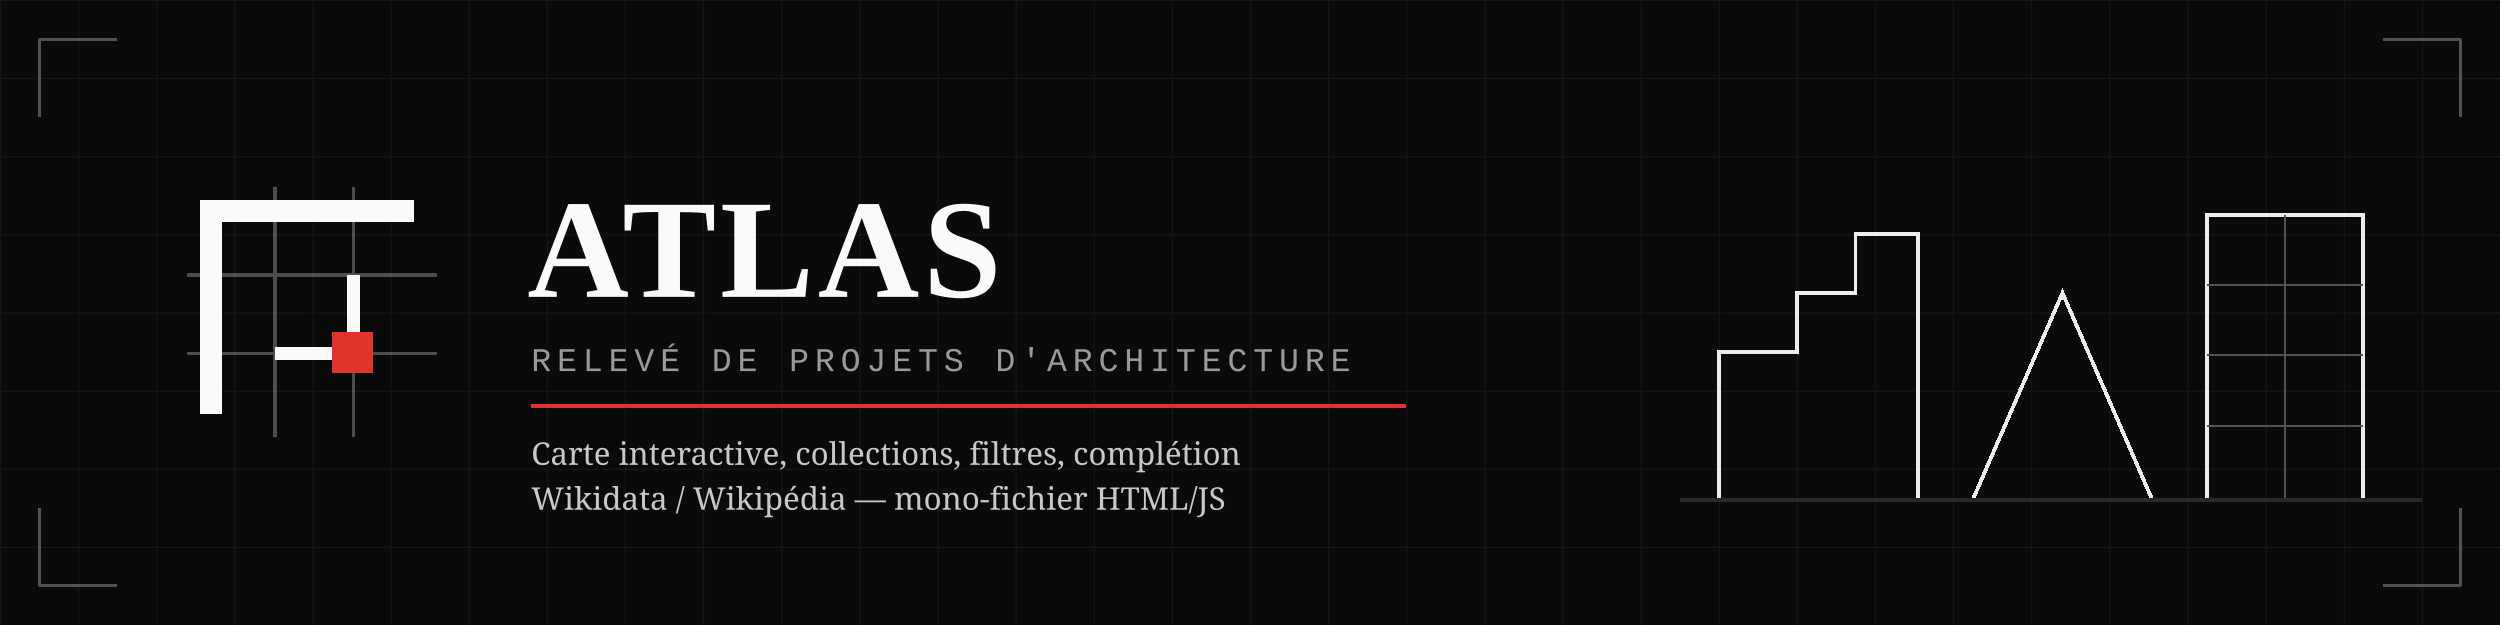
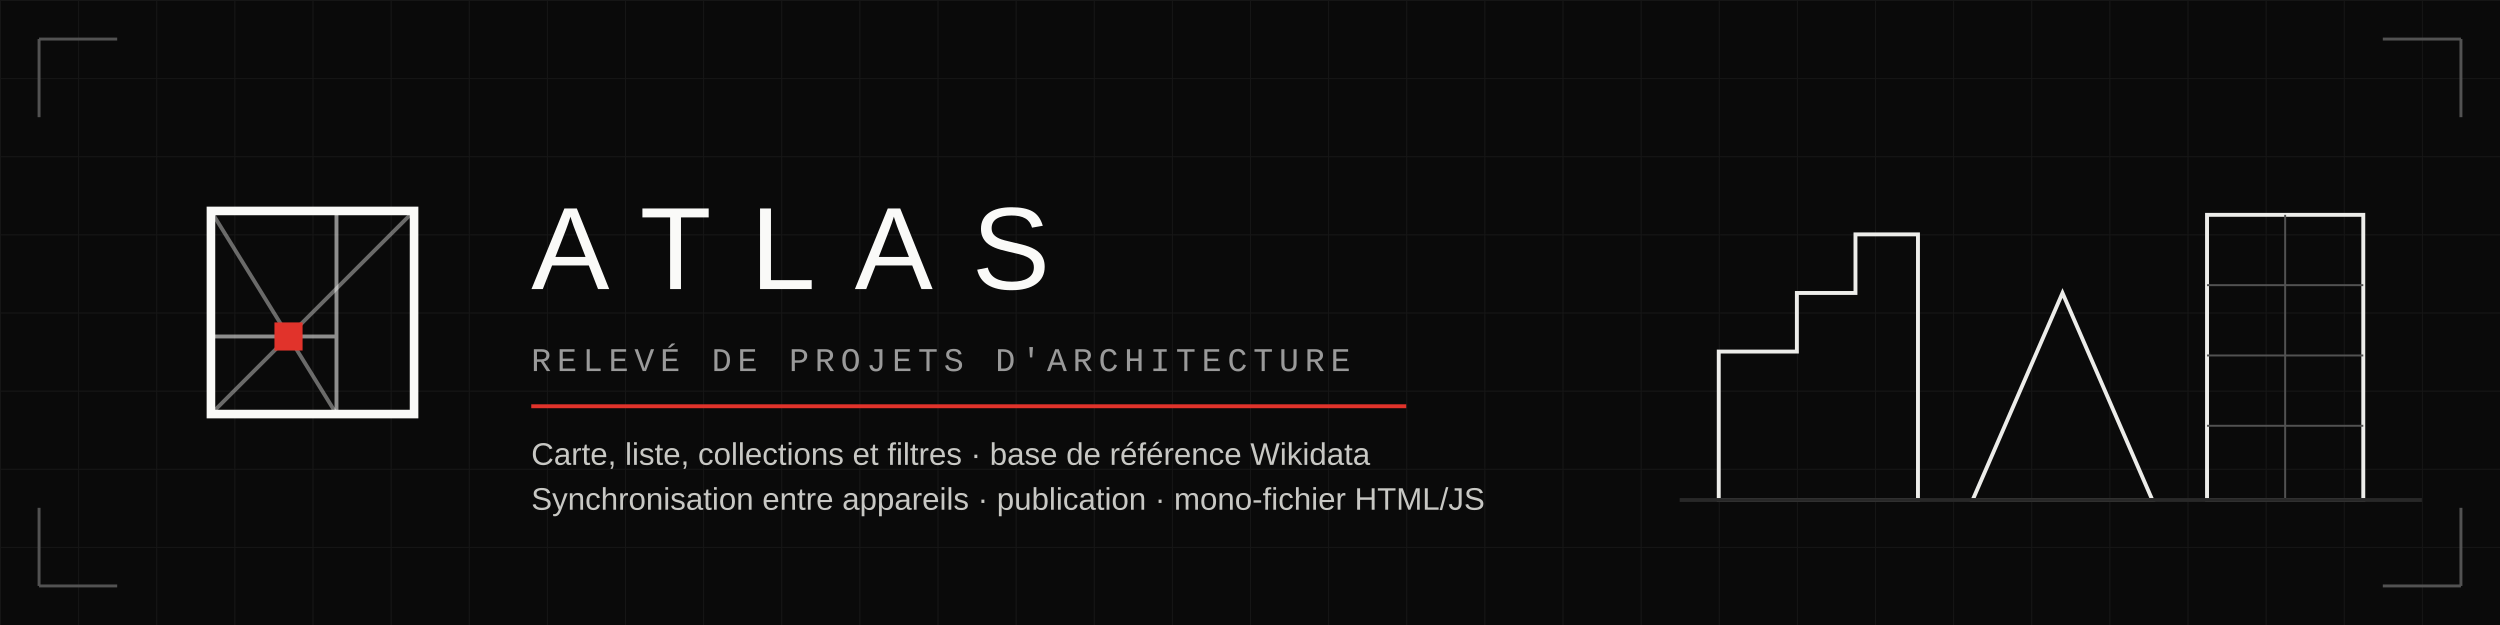
- <svg xmlns="http://www.w3.org/2000/svg" viewBox="0 0 1280 320" shape-rendering="crispEdges">
+ <svg xmlns="http://www.w3.org/2000/svg" viewBox="0 0 1280 320">
  <defs>
    <pattern id="grid" width="40" height="40" patternUnits="userSpaceOnUse">
      <path d="M40 0H0V40" fill="none" stroke="#FFFFFF" stroke-width="1" />
    </pattern>
  </defs>
  <rect width="1280" height="320" fill="#0A0A0A" />
  <rect width="1280" height="320" fill="url(#grid)" opacity="0.05" />
  <g stroke="#525252" stroke-width="1.5">
    <path d="M20 20H60M20 20V60" fill="none" />
    <path d="M1260 20H1220M1260 20V60" fill="none" />
    <path d="M20 300H60M20 300V260" fill="none" />
    <path d="M1260 300H1220M1260 300V260" fill="none" />
  </g>
-   <g transform="translate(96,96)">
-     <g stroke="#FAFAF8" stroke-width="2" opacity="0.28">
-       <line x1="45" y1="0" x2="45" y2="128" />
-       <line x1="85" y1="0" x2="85" y2="128" />
-       <line x1="0" y1="45" x2="128" y2="45" />
-       <line x1="0" y1="85" x2="128" y2="85" />
+   <g transform="translate(96,96) scale(4)">
+     <g fill="none" stroke="#FAFAF8" stroke-linecap="square">
+       <path d="M19.069 3V29M3 19.069H19.069" stroke-width="0.5" opacity="0.55" />
+       <path d="M3 29L29 3M3 3L19.069 29" stroke-width="0.5" opacity="0.4" />
+       <rect x="3" y="3" width="26" height="26" stroke-width="1.1" />
    </g>
-     <path d="M12 116 V12 H116" fill="none" stroke="#FAFAF8" stroke-width="11" />
-     <path d="M45 85 H85 V45" fill="none" stroke="#FAFAF8" stroke-width="7" />
-     <rect x="74" y="74" width="21" height="21" fill="#E1332B" />
+     <rect x="11.131" y="17.269" width="3.6" height="3.6" fill="#E1332B" />
  </g>
-   <text x="270" y="152" font-family="Georgia, 'Times New Roman', serif" font-size="72" fill="#FAFAF8" font-weight="700" letter-spacing="2">ATLAS</text>
+   <text x="272" y="148" font-family="IBM Plex Sans, Helvetica Neue, Arial, sans-serif" font-size="60" fill="#FAFAF8" font-weight="500" letter-spacing="20">ATLAS</text>
  <text x="272" y="190" font-family="Consolas, 'Courier New', monospace" font-size="17" fill="#9A9A9A" letter-spacing="3">RELEVÉ DE PROJETS D'ARCHITECTURE</text>
  <line x1="272" y1="208" x2="720" y2="208" stroke="#E1332B" stroke-width="2" />
-   <text x="272" y="238" font-family="Georgia, serif" font-size="16" fill="#C8C8C4">Carte interactive, collections, filtres, complétion</text>
-   <text x="272" y="261" font-family="Georgia, serif" font-size="16" fill="#C8C8C4">Wikidata / Wikipédia — mono-fichier HTML/JS</text>
+   <text x="272" y="238" font-family="IBM Plex Sans, Helvetica Neue, Arial, sans-serif" font-size="16" fill="#C8C8C4">Carte, liste, collections et filtres · base de référence Wikidata</text>
+   <text x="272" y="261" font-family="IBM Plex Sans, Helvetica Neue, Arial, sans-serif" font-size="16" fill="#C8C8C4">Synchronisation entre appareils · publication · mono-fichier HTML/JS</text>
  <g stroke="#EDEDEA" stroke-width="2" fill="none">
    <path d="M880 256 V180 H920 V150 H950 V120 H982 V256 Z" />
    <path d="M1010 256 L1056 150 L1102 256 Z" />
    <rect x="1130" y="110" width="80" height="146" />
    <g stroke="#525252" stroke-width="1">
      <line x1="1130" y1="146" x2="1210" y2="146" />
      <line x1="1130" y1="182" x2="1210" y2="182" />
      <line x1="1130" y1="218" x2="1210" y2="218" />
      <line x1="1170" y1="110" x2="1170" y2="256" />
    </g>
  </g>
  <line x1="860" y1="256" x2="1240" y2="256" stroke="#282828" stroke-width="2" />
</svg>
